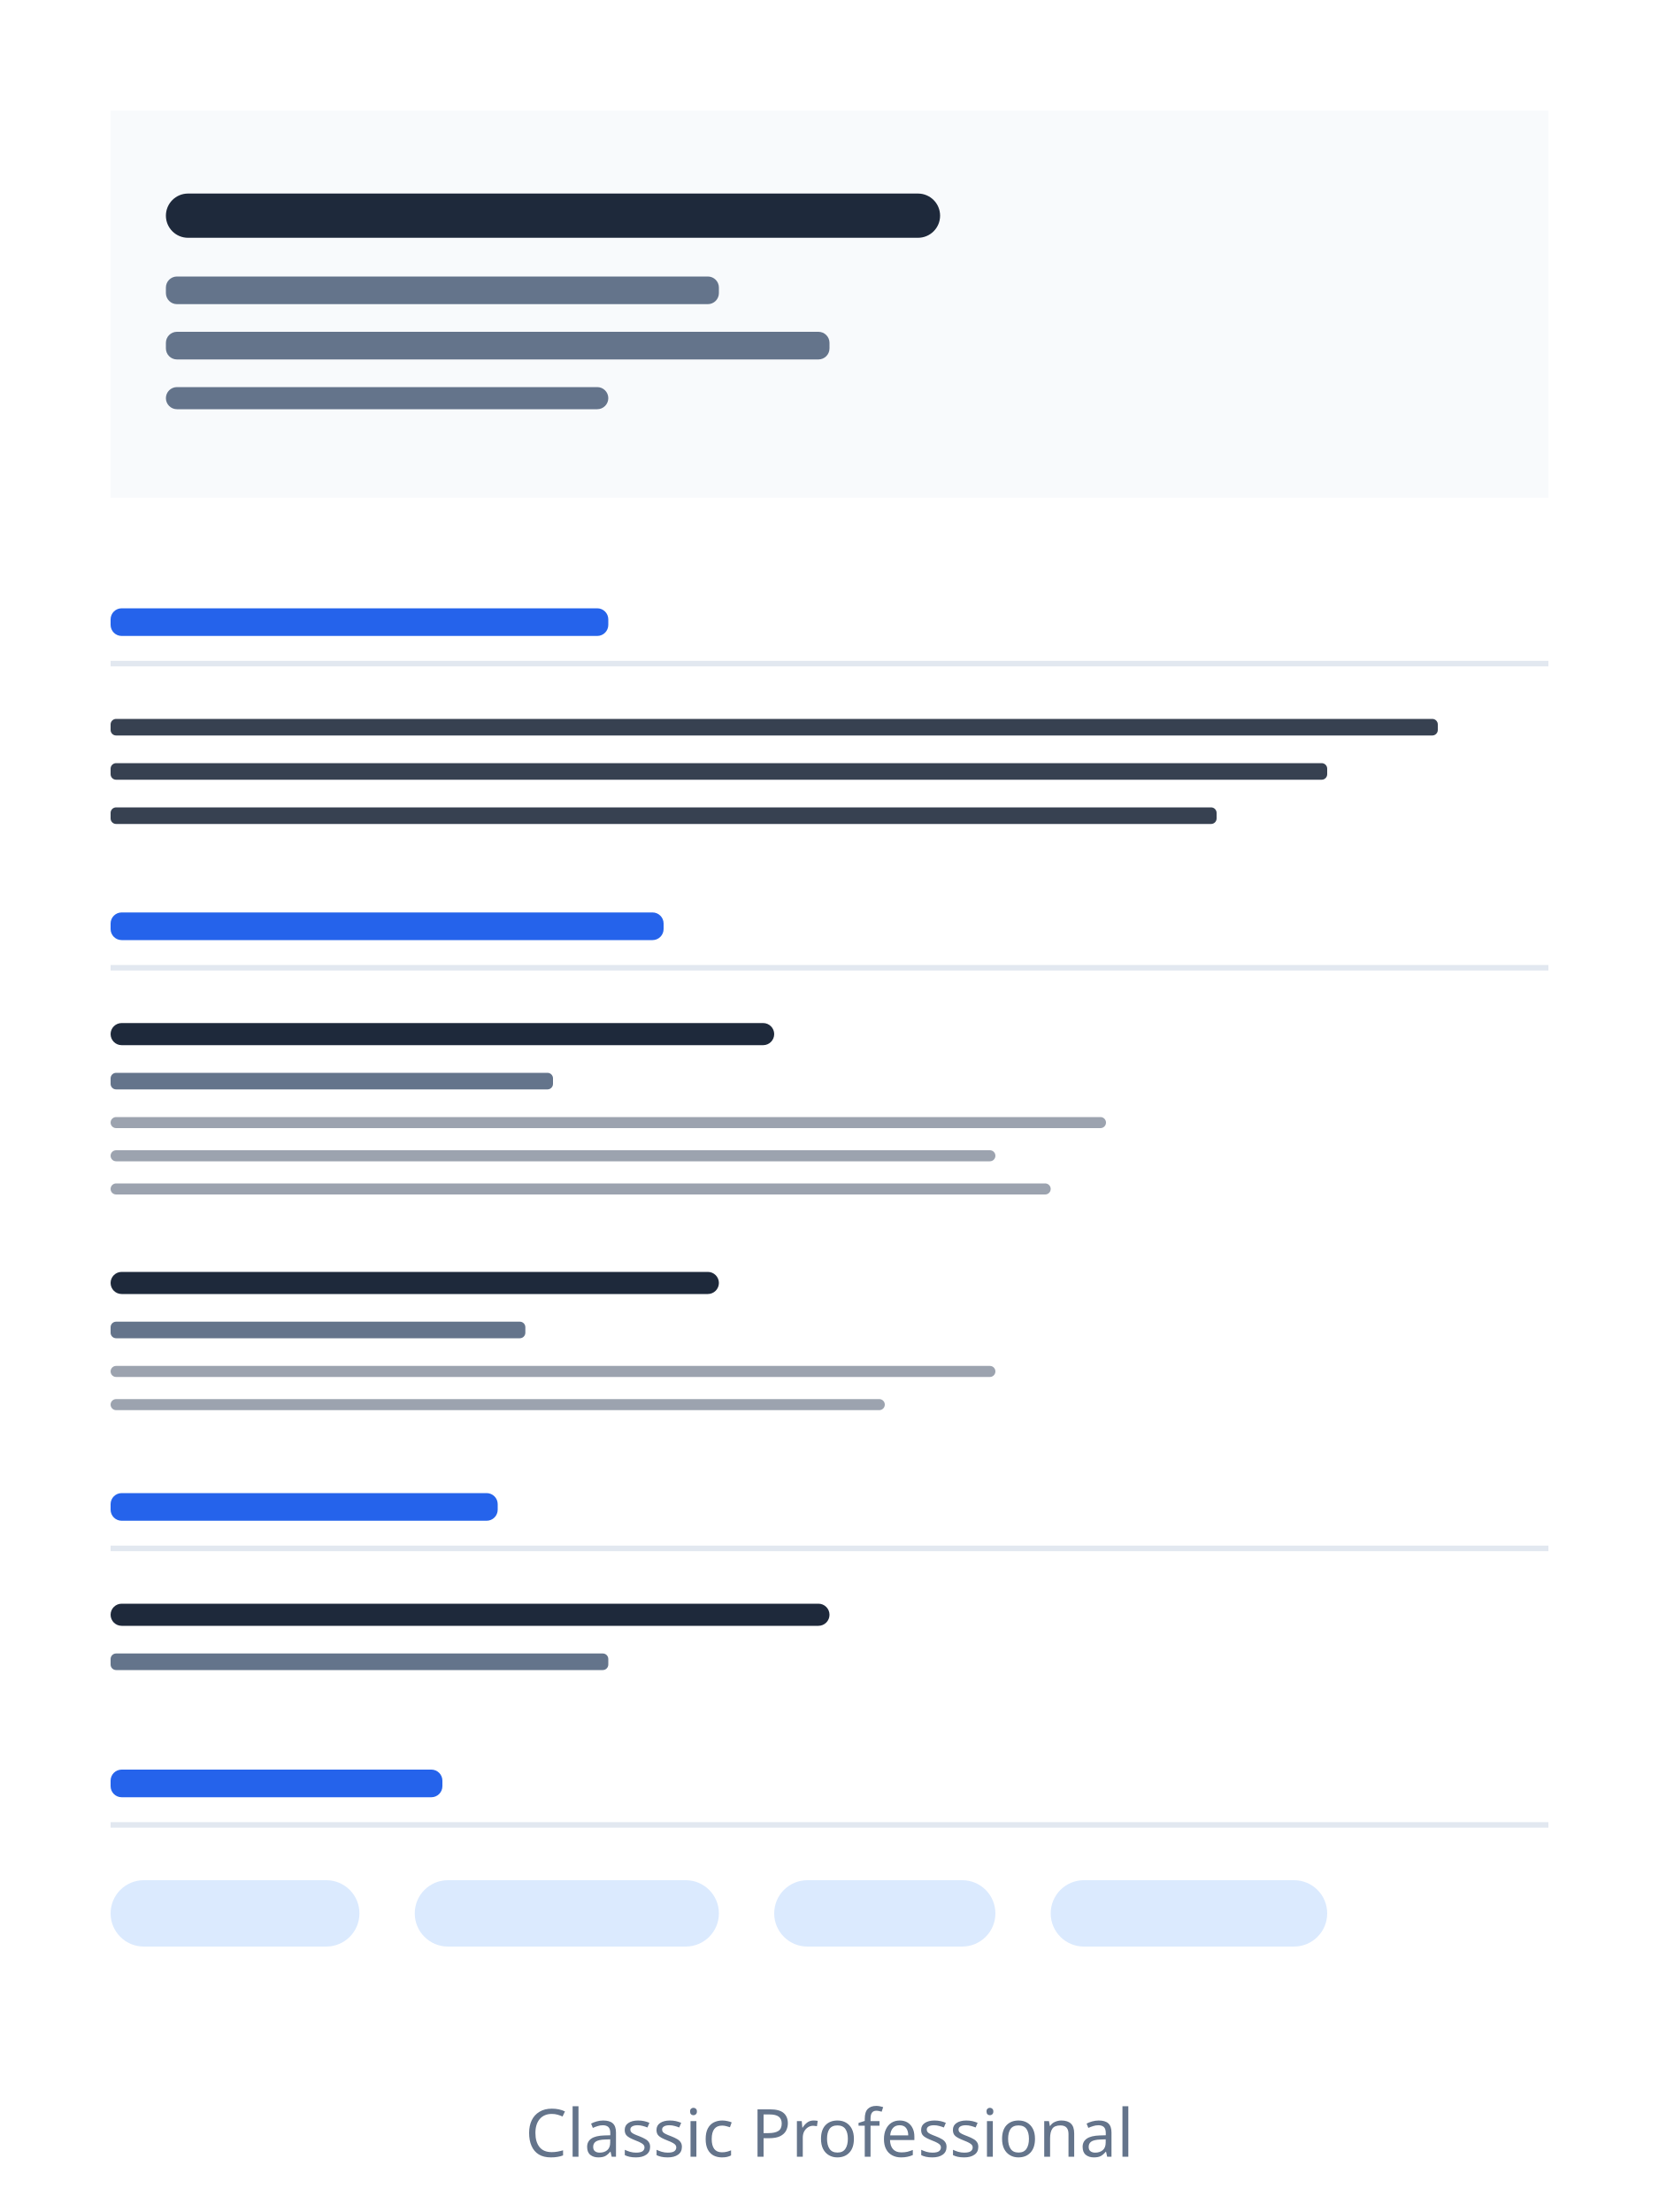
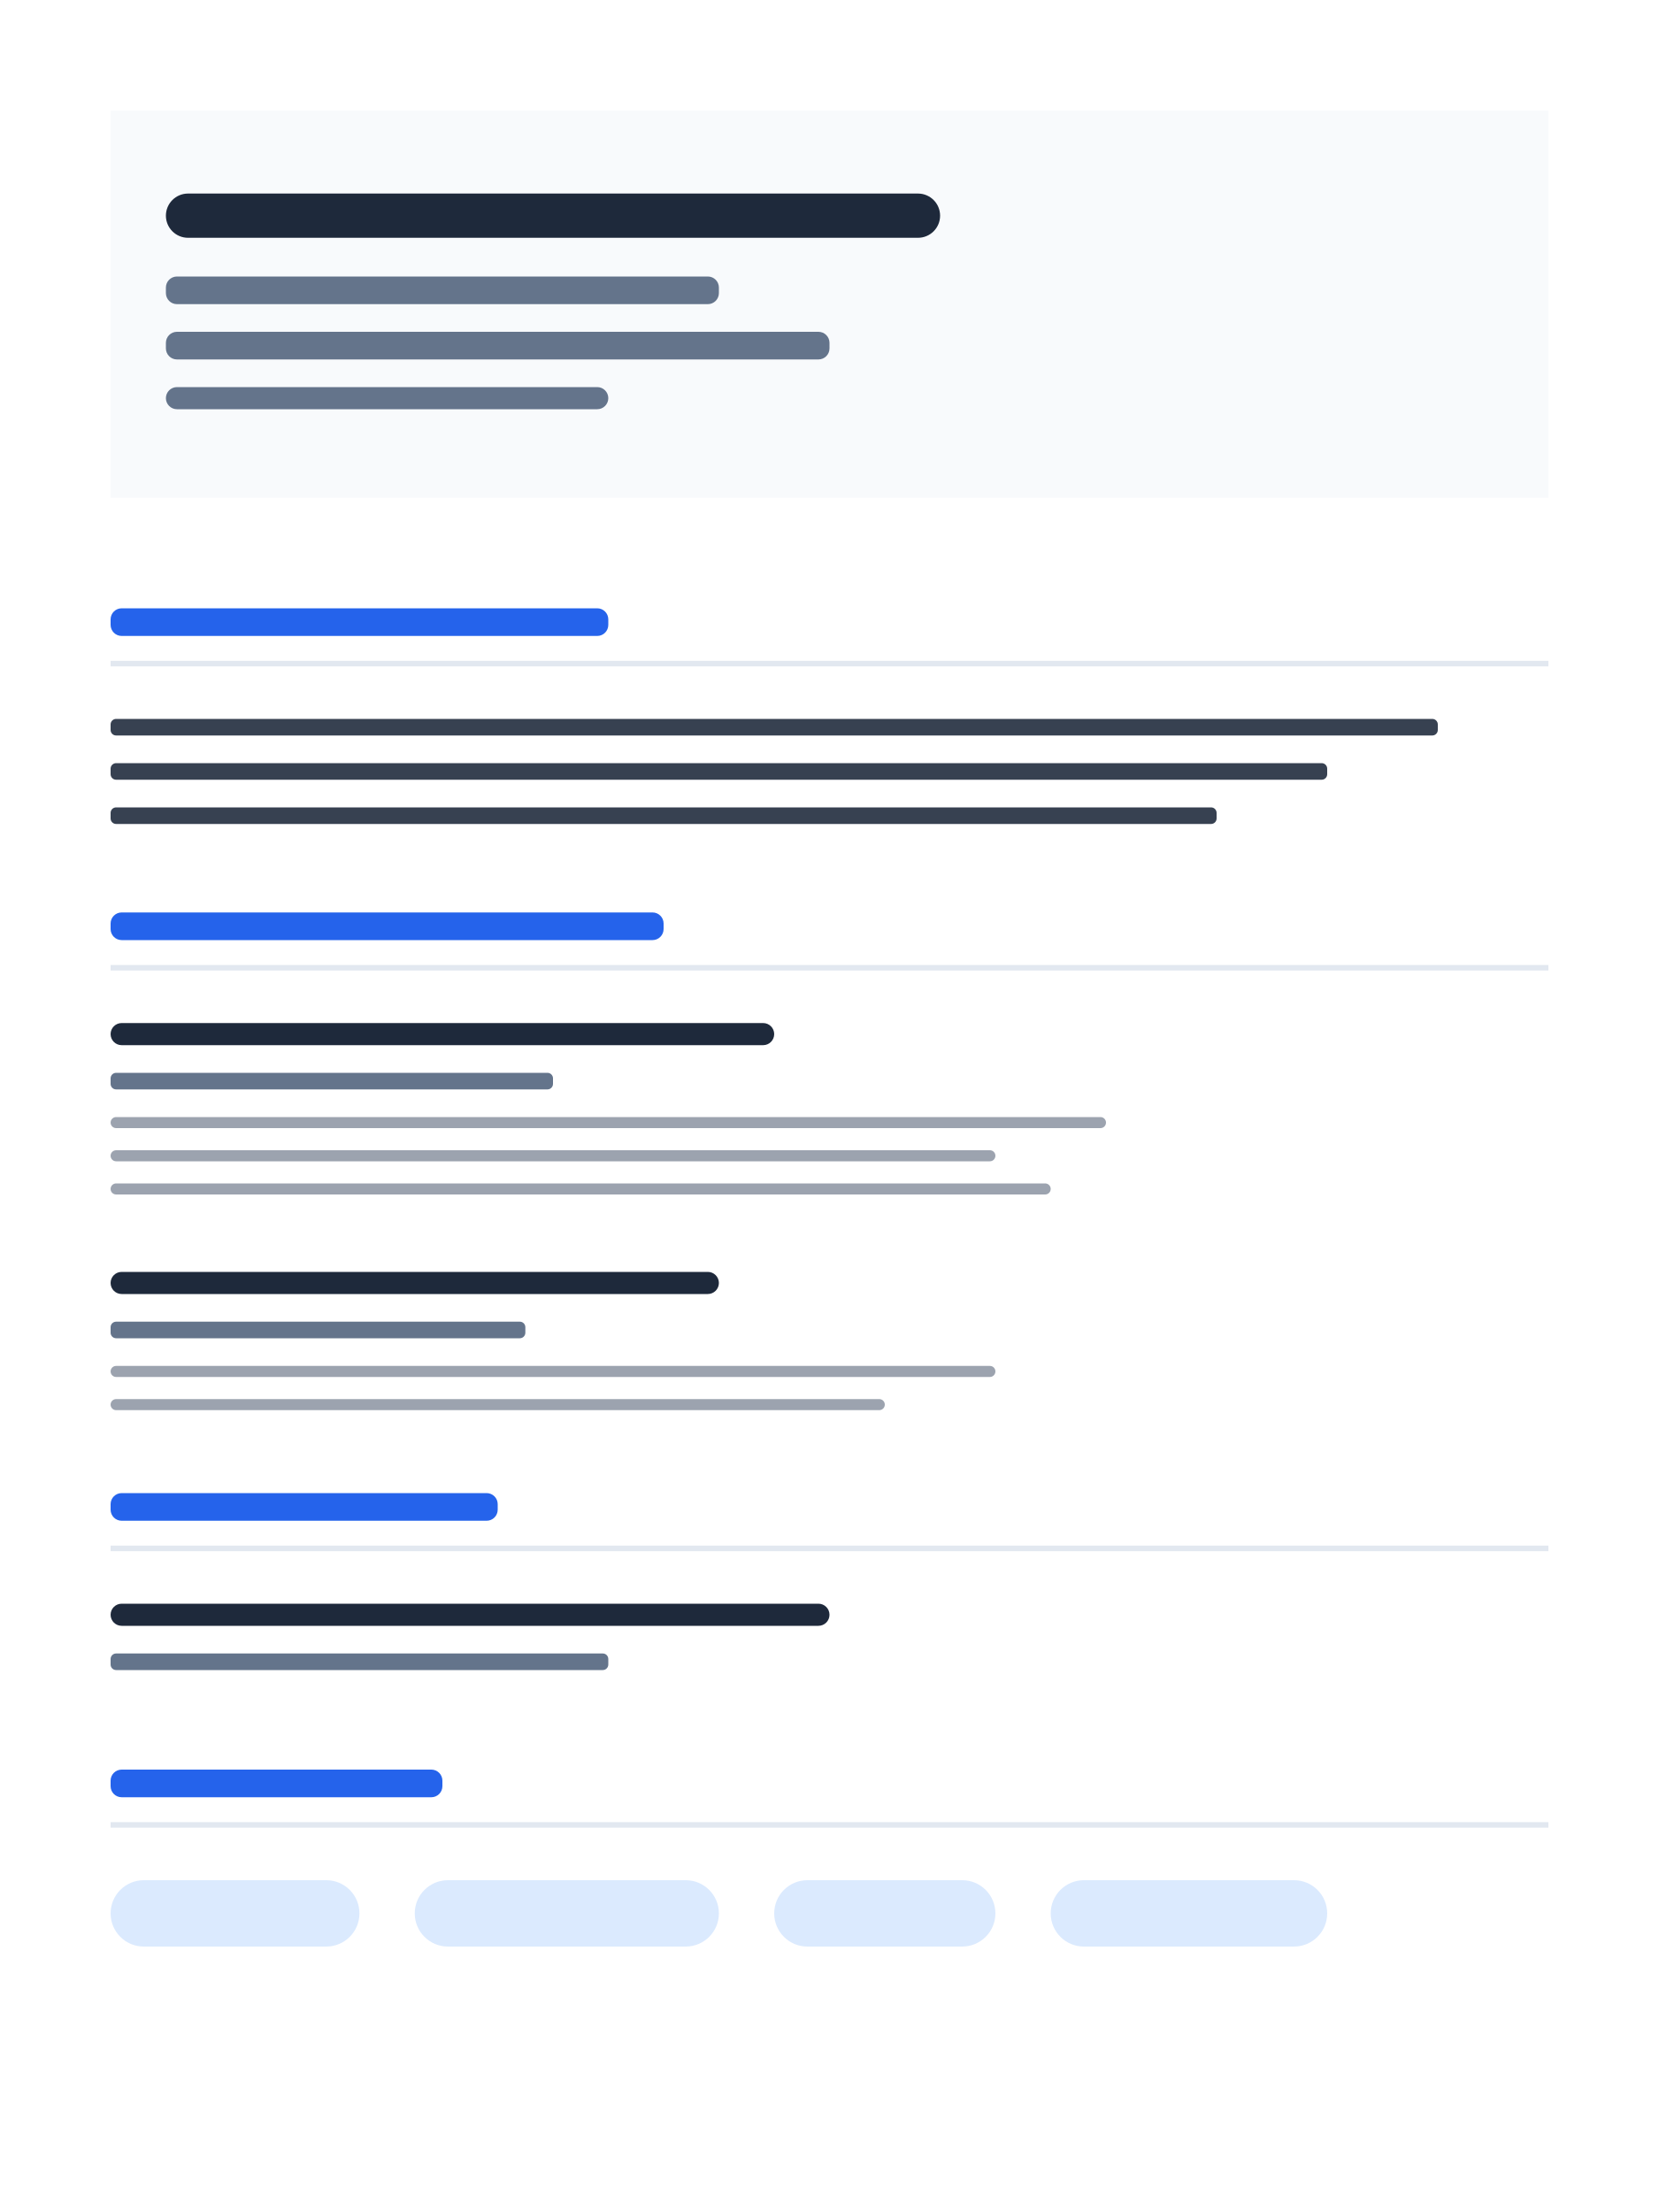
<svg xmlns="http://www.w3.org/2000/svg" width="300" height="400" viewBox="0 0 300 400" fill="none">
  <rect width="300" height="400" fill="white" />
  <rect x="20" y="20" width="260" height="70" fill="#f8fafc" />
  <rect x="30" y="35" width="140" height="8" fill="#1e293b" rx="4" />
  <rect x="30" y="50" width="100" height="5" fill="#64748b" rx="2" />
  <rect x="30" y="60" width="120" height="5" fill="#64748b" rx="2" />
  <rect x="30" y="70" width="80" height="4" fill="#64748b" rx="2" />
  <rect x="20" y="110" width="90" height="5" fill="#2563eb" rx="2" />
  <line x1="20" y1="120" x2="280" y2="120" stroke="#e2e8f0" stroke-width="1" />
  <rect x="20" y="130" width="240" height="3" fill="#374151" rx="1" />
  <rect x="20" y="138" width="220" height="3" fill="#374151" rx="1" />
  <rect x="20" y="146" width="200" height="3" fill="#374151" rx="1" />
  <rect x="20" y="165" width="100" height="5" fill="#2563eb" rx="2" />
  <line x1="20" y1="175" x2="280" y2="175" stroke="#e2e8f0" stroke-width="1" />
  <rect x="20" y="185" width="120" height="4" fill="#1e293b" rx="2" />
  <rect x="20" y="194" width="80" height="3" fill="#64748b" rx="1" />
  <rect x="20" y="202" width="180" height="2" fill="#9ca3af" rx="1" />
  <rect x="20" y="208" width="160" height="2" fill="#9ca3af" rx="1" />
  <rect x="20" y="214" width="170" height="2" fill="#9ca3af" rx="1" />
  <rect x="20" y="230" width="110" height="4" fill="#1e293b" rx="2" />
  <rect x="20" y="239" width="75" height="3" fill="#64748b" rx="1" />
  <rect x="20" y="247" width="160" height="2" fill="#9ca3af" rx="1" />
  <rect x="20" y="253" width="140" height="2" fill="#9ca3af" rx="1" />
  <rect x="20" y="270" width="70" height="5" fill="#2563eb" rx="2" />
  <line x1="20" y1="280" x2="280" y2="280" stroke="#e2e8f0" stroke-width="1" />
  <rect x="20" y="290" width="130" height="4" fill="#1e293b" rx="2" />
  <rect x="20" y="299" width="90" height="3" fill="#64748b" rx="1" />
  <rect x="20" y="320" width="60" height="5" fill="#2563eb" rx="2" />
  <line x1="20" y1="330" x2="280" y2="330" stroke="#e2e8f0" stroke-width="1" />
  <rect x="20" y="340" width="45" height="12" fill="#dbeafe" rx="6" />
  <rect x="75" y="340" width="55" height="12" fill="#dbeafe" rx="6" />
  <rect x="140" y="340" width="40" height="12" fill="#dbeafe" rx="6" />
  <rect x="190" y="340" width="50" height="12" fill="#dbeafe" rx="6" />
-   <text x="150" y="390" text-anchor="middle" font-family="system-ui" font-size="12" fill="#64748b">Classic Professional</text>
</svg>
